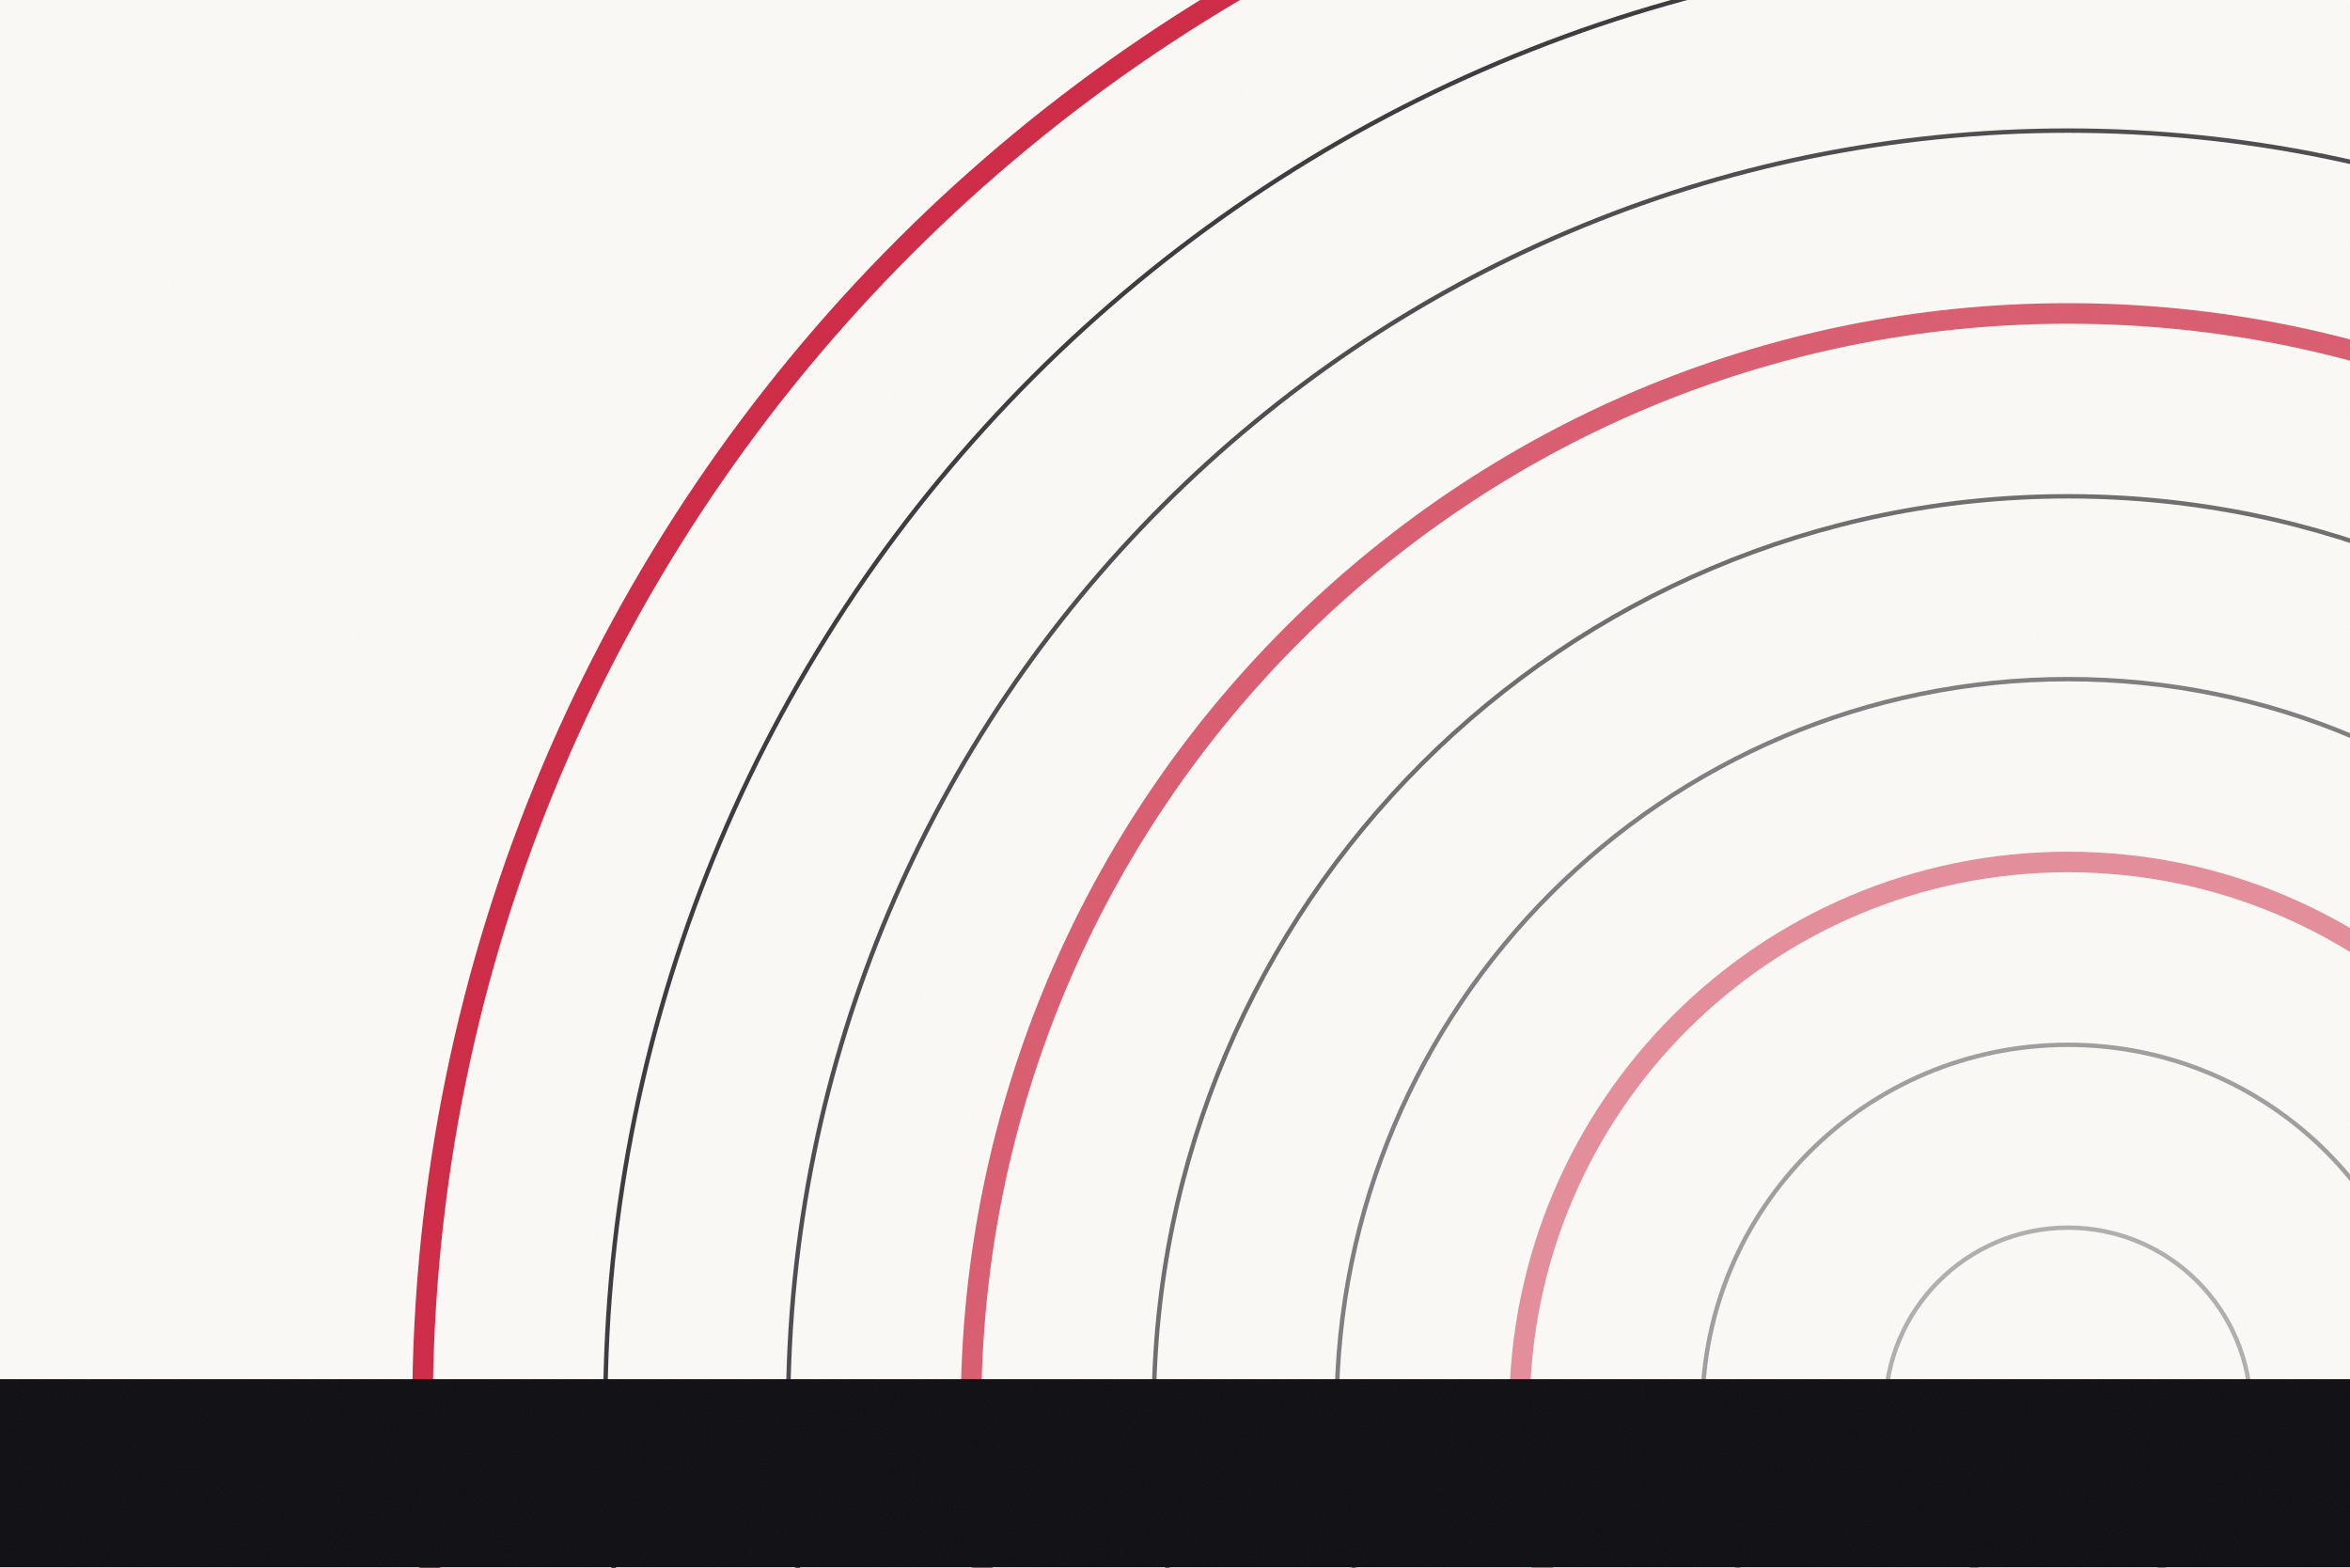
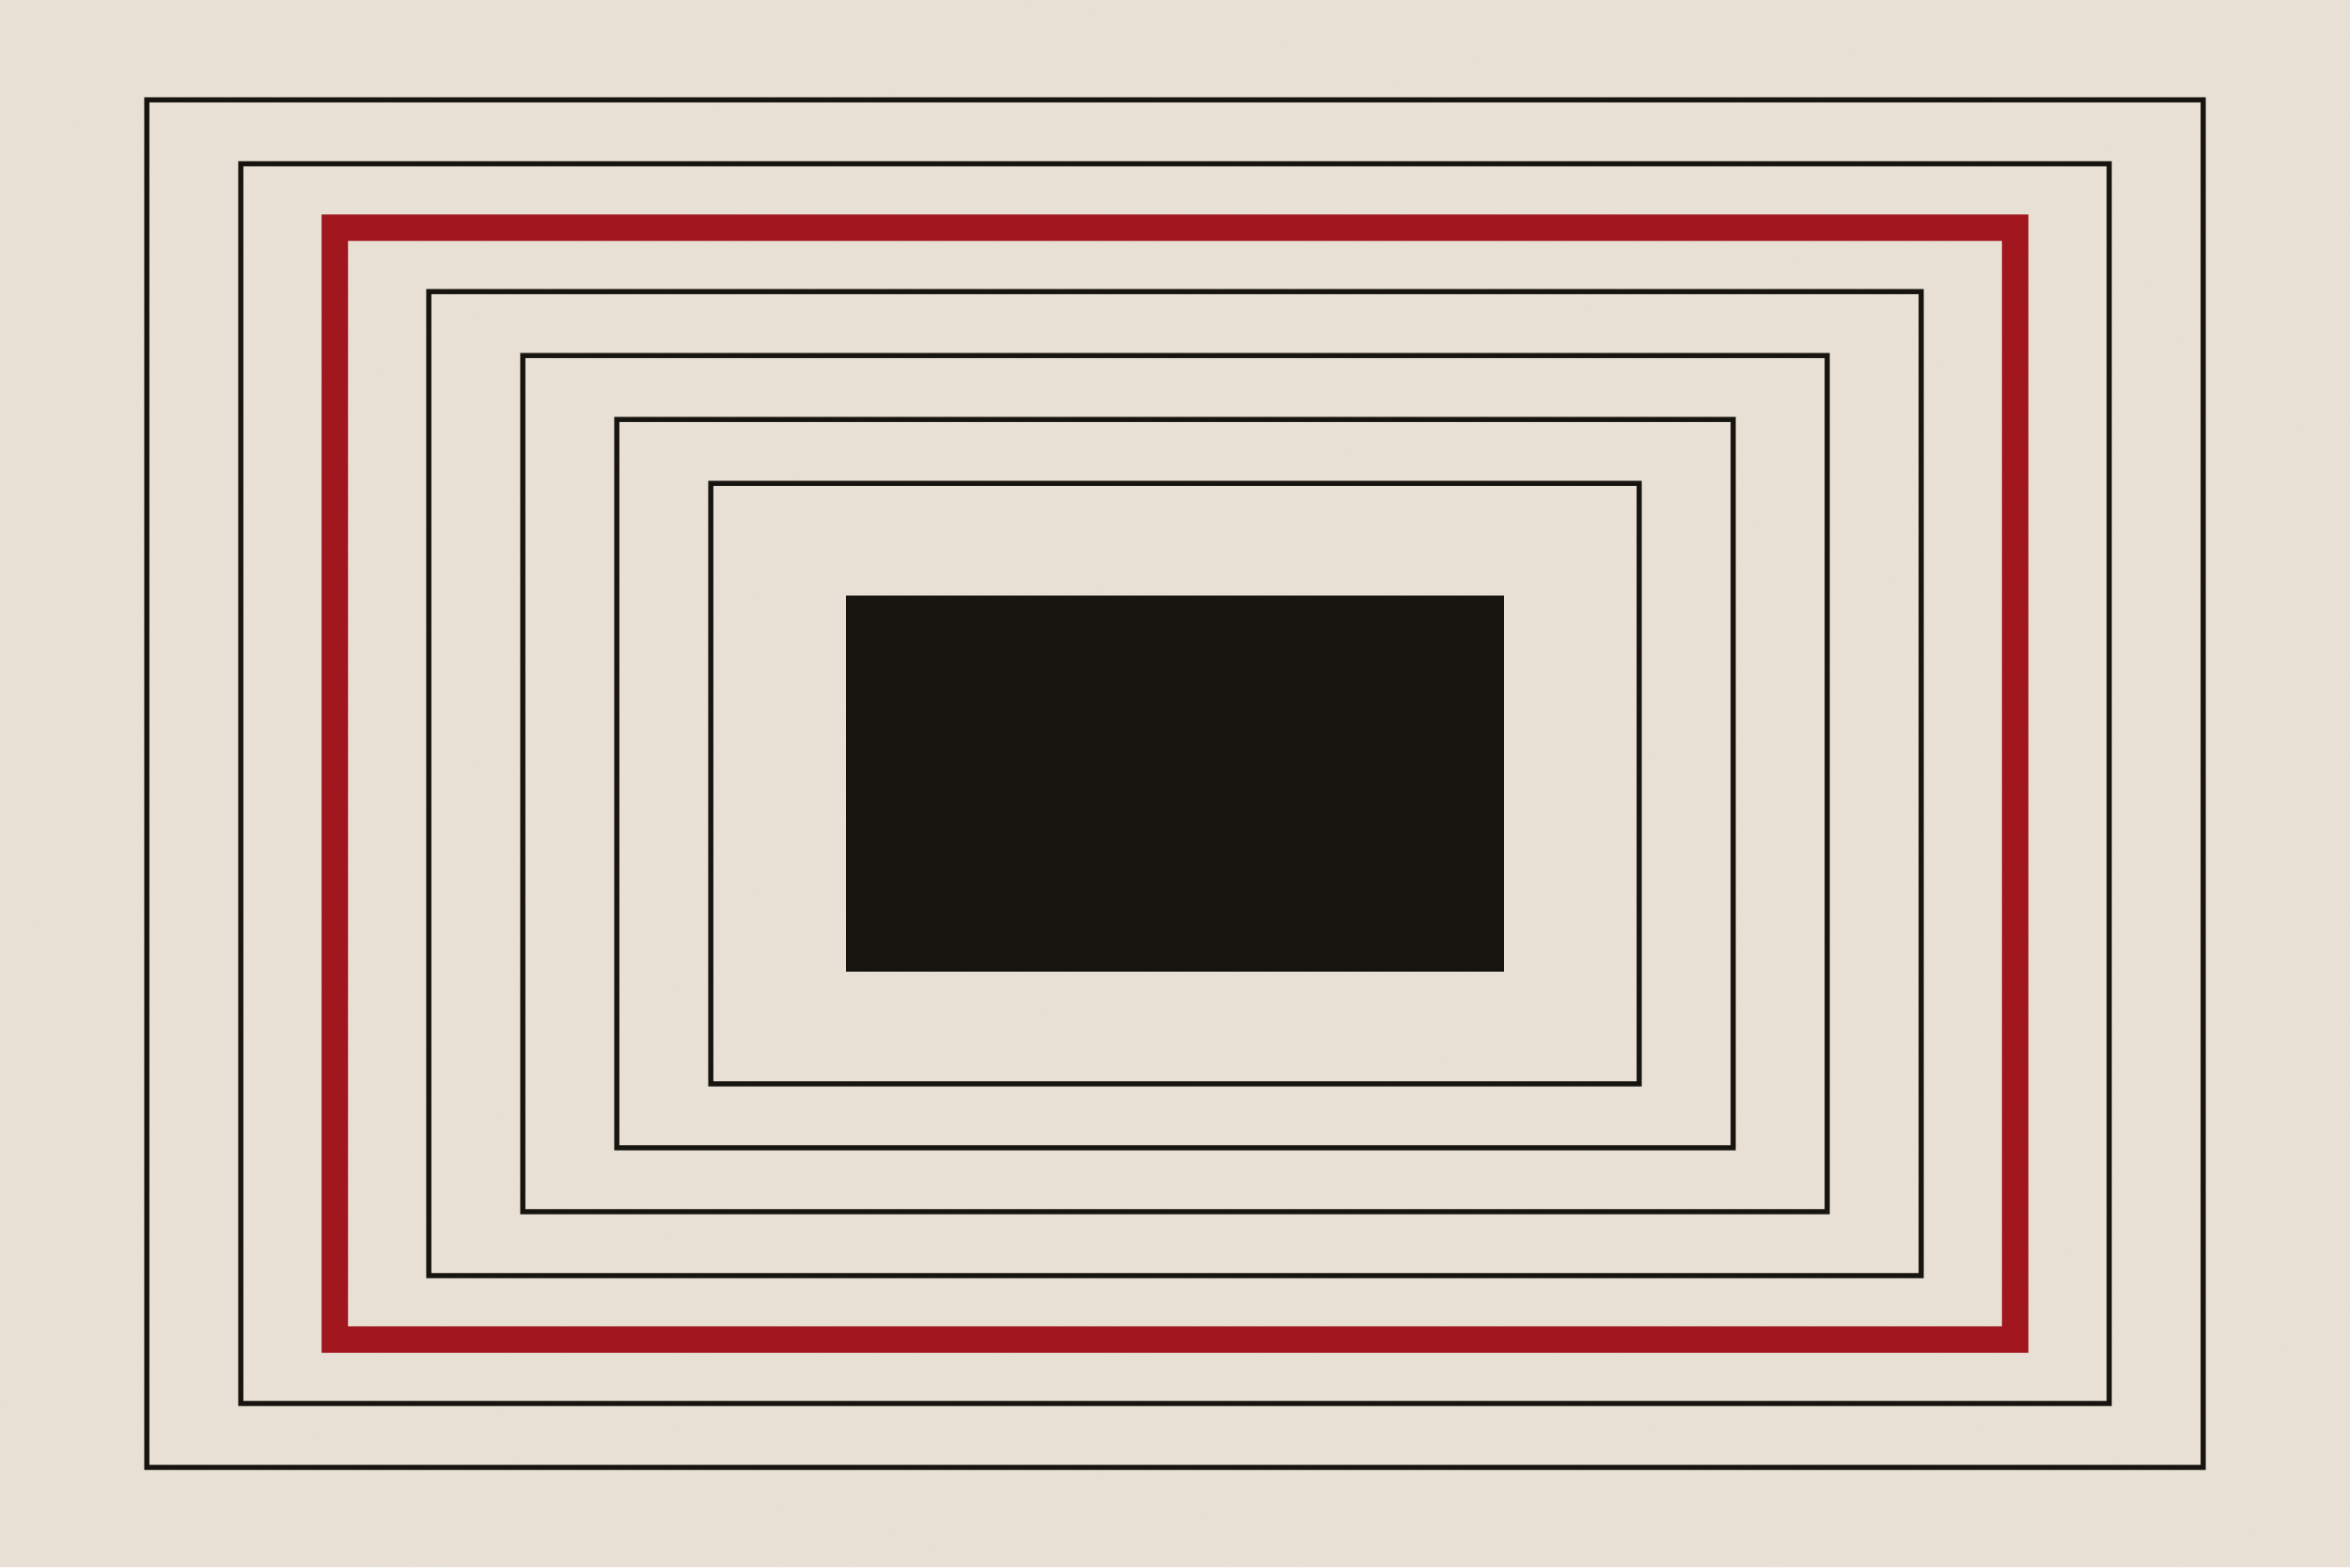
<svg xmlns="http://www.w3.org/2000/svg" viewBox="0 0 1600 1067" width="1600" height="1067" role="img">
  <defs>
    <filter id="grain" x="0" y="0" width="100%" height="100%">
-       <feTurbulence type="fractalNoise" baseFrequency="0.9" numOctaves="2" stitchTiles="stitch" />
+       <feTurbulence type="fractalNoise" baseFrequency="0.85" numOctaves="2" stitchTiles="stitch" />
      <feColorMatrix type="saturate" values="0" />
      <feComponentTransfer>
        <feFuncA type="linear" slope="0.4" />
      </feComponentTransfer>
    </filter>
  </defs>
  <g>
-     <rect width="1600" height="1067" fill="#FBF9F6" />
-     <circle cx="1408" cy="960.3" r="1120.35" fill="none" stroke="#C8102E" stroke-width="14" opacity="0.88" />
-     <circle cx="1408" cy="960.3" r="995.867" fill="none" stroke="#101014" stroke-width="3" opacity="0.81" />
-     <circle cx="1408" cy="960.3" r="871.383" fill="none" stroke="#101014" stroke-width="3" opacity="0.74" />
-     <circle cx="1408" cy="960.3" r="746.9" fill="none" stroke="#C8102E" stroke-width="14" opacity="0.67" />
-     <circle cx="1408" cy="960.3" r="622.417" fill="none" stroke="#101014" stroke-width="3" opacity="0.6" />
-     <circle cx="1408" cy="960.3" r="497.933" fill="none" stroke="#101014" stroke-width="3" opacity="0.53" />
-     <circle cx="1408" cy="960.3" r="373.45" fill="none" stroke="#C8102E" stroke-width="14" opacity="0.46" />
-     <circle cx="1408" cy="960.3" r="248.967" fill="none" stroke="#101014" stroke-width="3" opacity="0.39" />
-     <circle cx="1408" cy="960.3" r="124.483" fill="none" stroke="#101014" stroke-width="3" opacity="0.32" />
-     <rect x="0" y="938.96" width="1600" height="128.04" fill="#101014" />
+     <rect width="1600" height="1067" fill="#E9E1D5" />
+     <rect x="99.958" y="67.972" width="1400.083" height="931.057" fill="none" stroke="#15120E" stroke-width="3.5" />
+     <rect x="163.958" y="111.492" width="1272.083" height="844.017" fill="none" stroke="#15120E" stroke-width="3.5" />
+     <rect x="227.958" y="155.012" width="1144.083" height="756.977" fill="none" stroke="#A0141A" stroke-width="18" />
+     <rect x="291.958" y="198.532" width="1016.083" height="669.937" fill="none" stroke="#15120E" stroke-width="3.5" />
+     <rect x="355.958" y="242.052" width="888.083" height="582.897" fill="none" stroke="#15120E" stroke-width="3.5" />
+     <rect x="419.958" y="285.572" width="760.083" height="495.857" fill="none" stroke="#15120E" stroke-width="3.5" />
+     <rect x="483.958" y="329.092" width="632.083" height="408.817" fill="none" stroke="#15120E" stroke-width="3.5" />
+     <rect x="576" y="405.46" width="448" height="256.08" fill="#15120E" />
  </g>
-   <rect width="1600" height="1067" filter="url(#grain)" opacity="0.085" />
+   <rect width="1600" height="1067" filter="url(#grain)" opacity="0.07" />
</svg>
